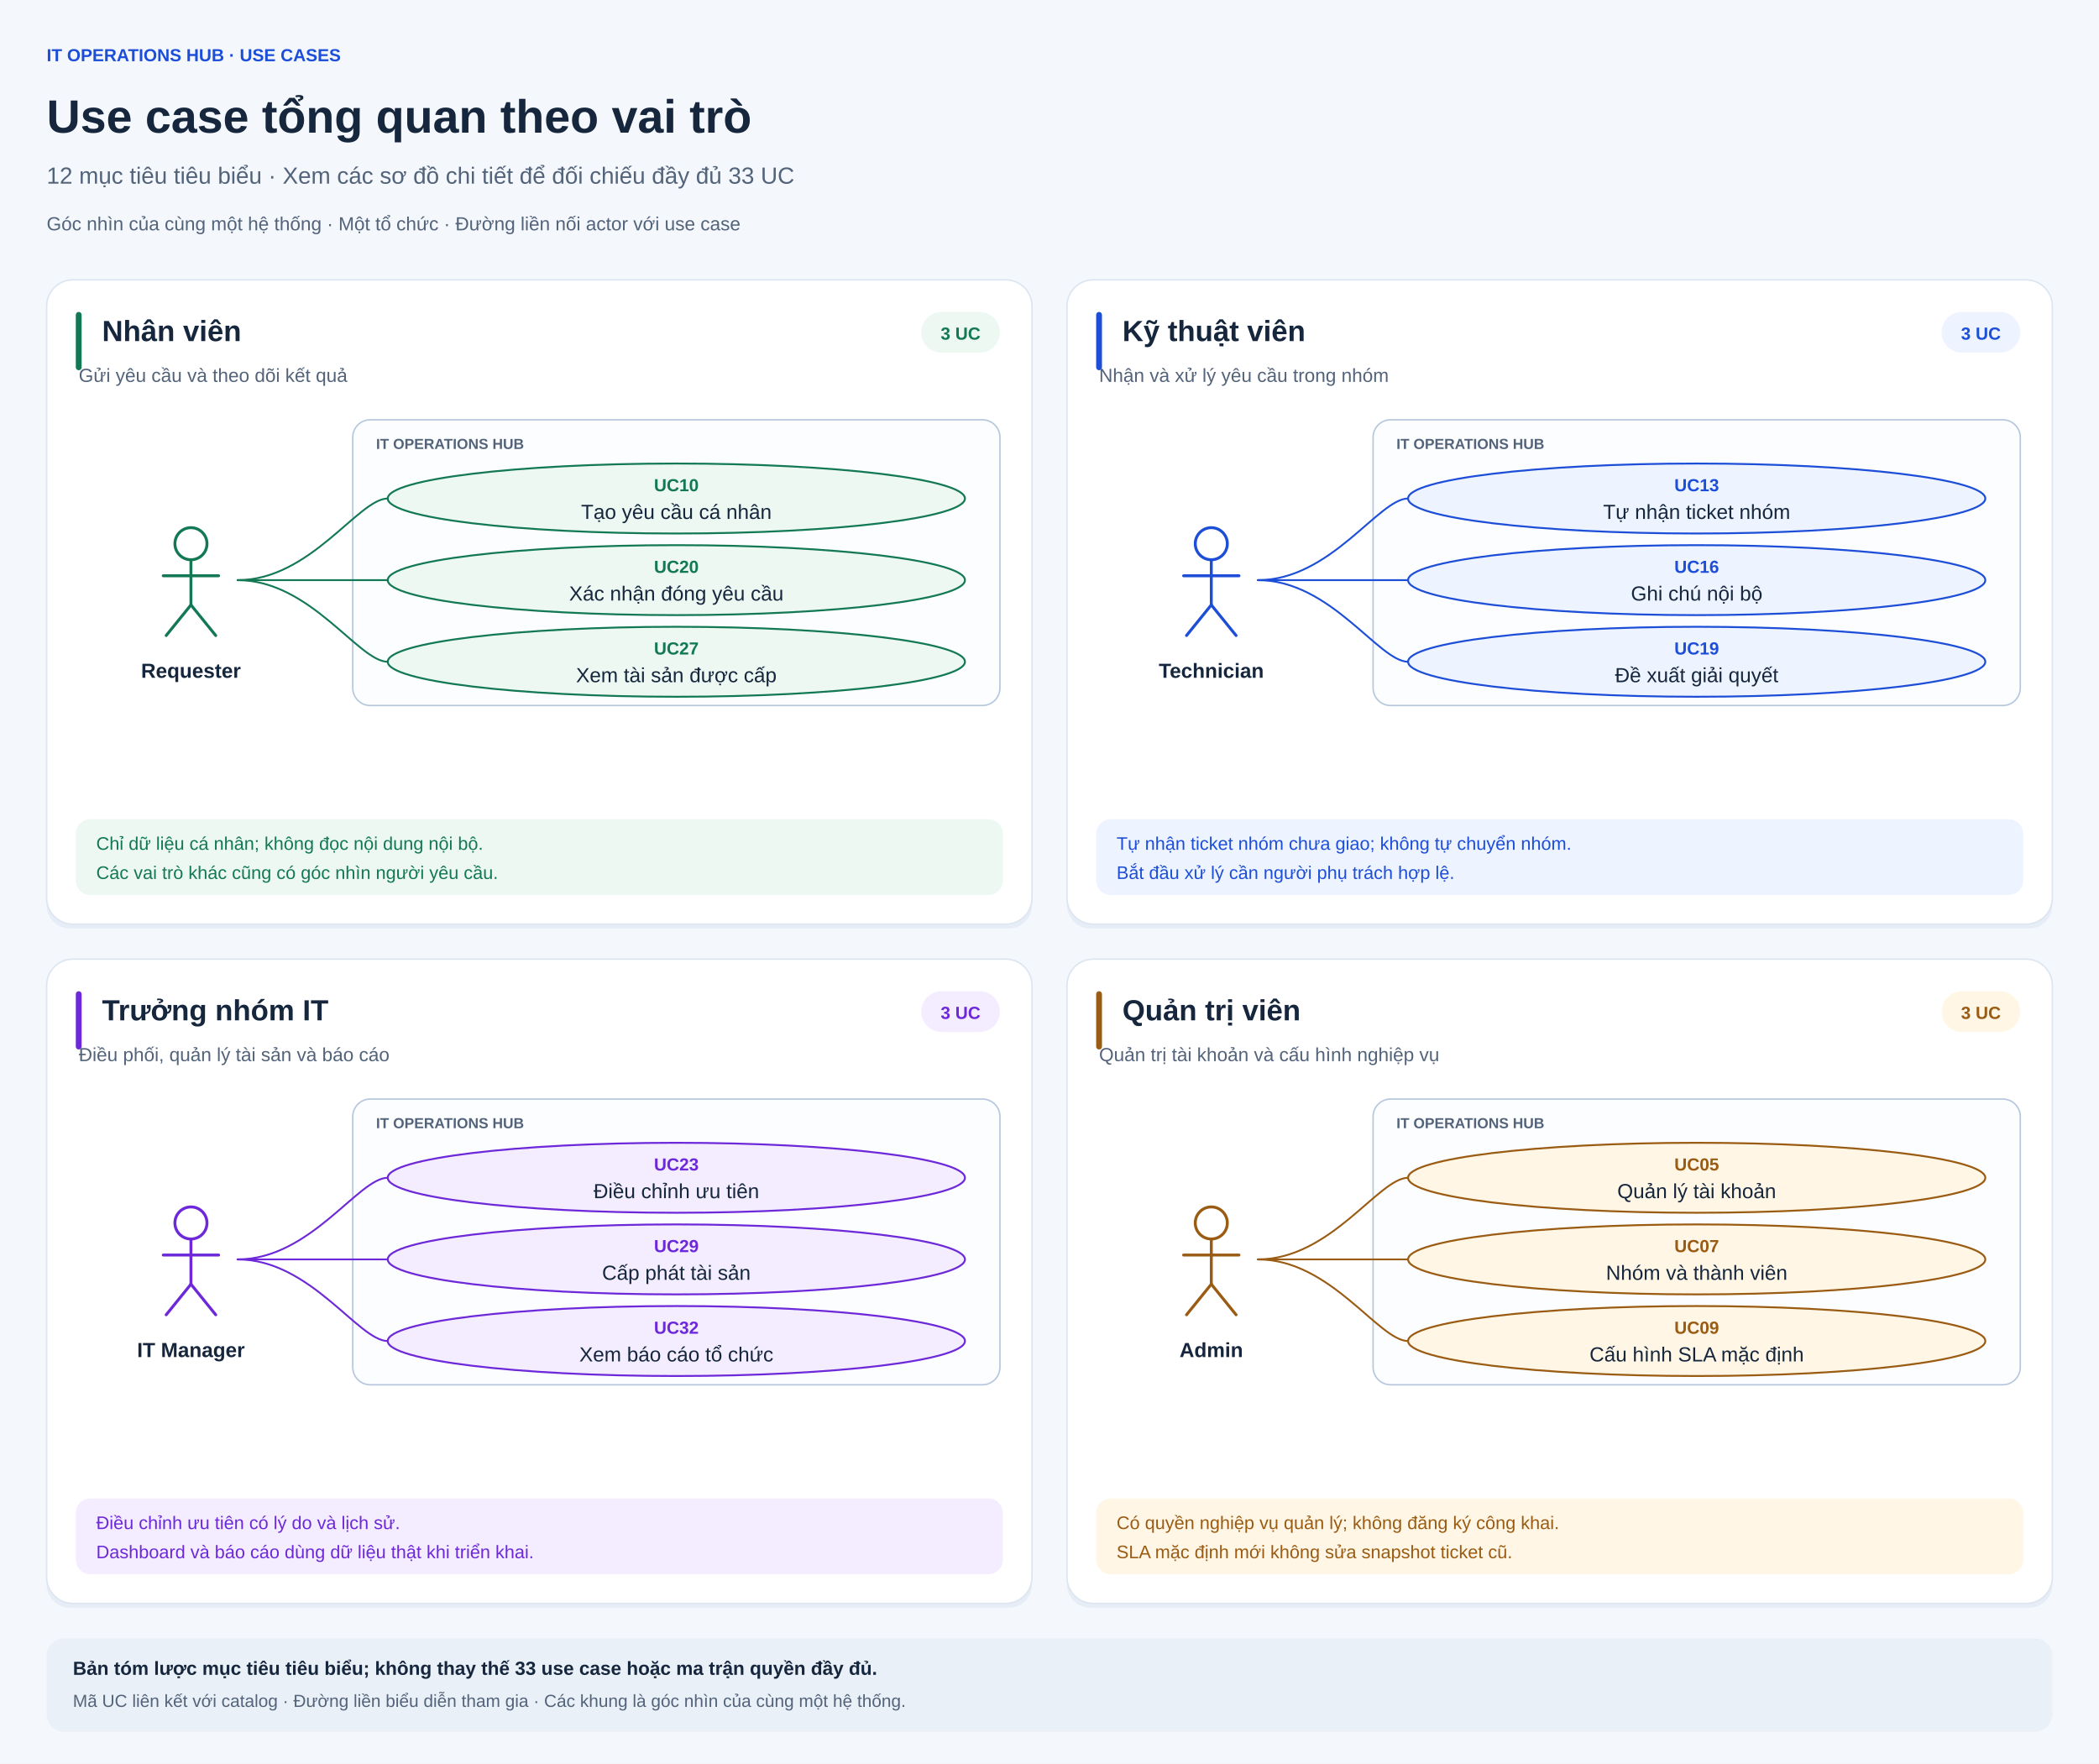
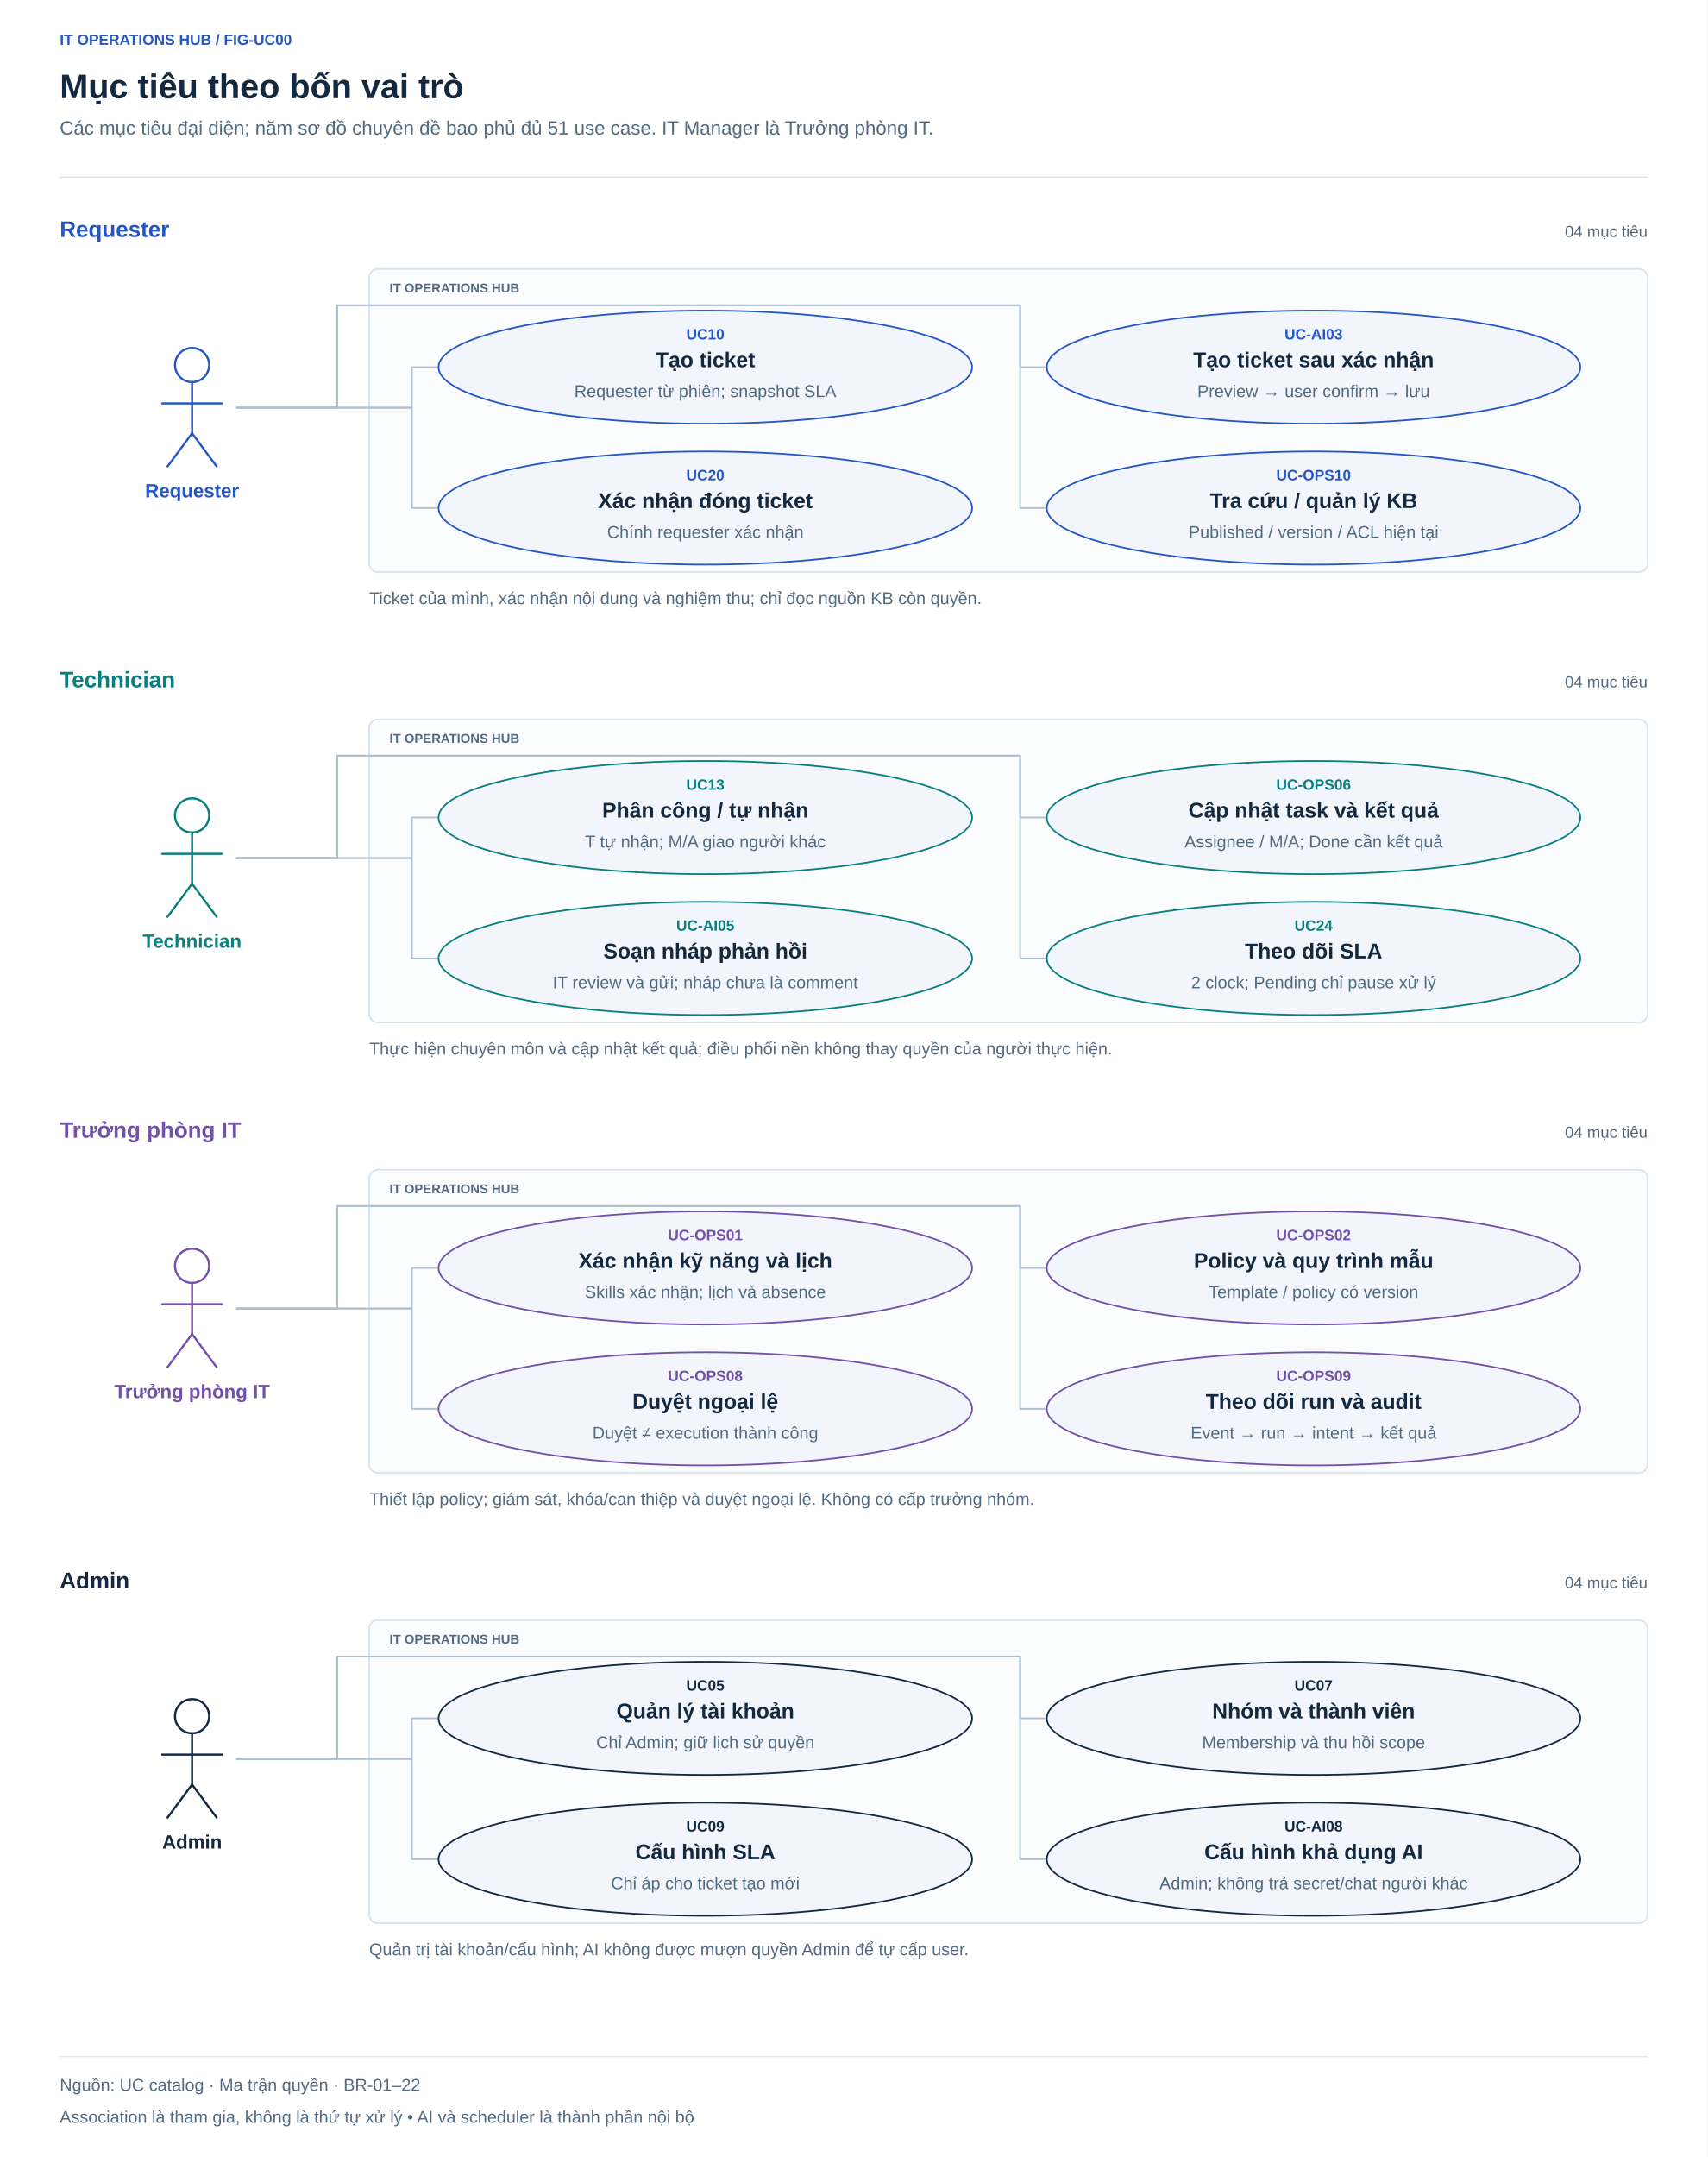
- <svg xmlns="http://www.w3.org/2000/svg" width="1440" height="1210" viewBox="0 0 1440 1210" role="img" aria-labelledby="title desc">
-   <style>text{font-family:Segoe UI,Arial,sans-serif}</style>
-   <rect x="0" y="0" width="1440" height="1210" rx="0" fill="#F4F7FC" />
-   <text x="32" y="42" font-size="12" fill="#1D4ED8" font-weight="700" text-anchor="start">IT OPERATIONS HUB · USE CASES</text>
-   <text x="32" y="91" font-size="32" fill="#15263D" font-weight="700" text-anchor="start">Use case tổng quan theo vai trò</text>
-   <text x="32" y="126" font-size="16" fill="#52637A" font-weight="400" text-anchor="start">12 mục tiêu tiêu biểu · Xem các sơ đồ chi tiết để đối chiếu đầy đủ 33 UC</text>
-   <text x="32" y="158" font-size="13" fill="#52637A" font-weight="400" text-anchor="start">Góc nhìn của cùng một hệ thống · Một tổ chức · Đường liền nối actor với use case</text>
-   <rect x="32" y="195" width="676" height="442" rx="16" fill="#E7EDF6" />
-   <rect x="32" y="192" width="676" height="442" rx="18" fill="white" stroke="#DCE5F0" stroke-width="1" />
-   <rect x="52" y="214" width="4" height="40" rx="2" fill="#137854" />
-   <text x="70" y="234" font-size="20" fill="#15263D" font-weight="700" text-anchor="start">Nhân viên</text>
-   <text x="54" y="262" font-size="13" fill="#52637A" font-weight="400" text-anchor="start">Gửi yêu cầu và theo dõi kết quả</text>
-   <rect x="632" y="214" width="54" height="28" rx="14" fill="#ECF8F1" />
-   <text x="659" y="233" font-size="12" fill="#137854" font-weight="600" text-anchor="middle">3 UC</text>
-   <rect x="242" y="288" width="444" height="196" rx="12" fill="#FCFDFF" stroke="#B6C7DD" stroke-width="1" />
-   <text x="258" y="308" font-size="10" fill="#52637A" font-weight="600" text-anchor="start">IT OPERATIONS HUB</text>
-   <path d="M 163 398.0 C 213 398.0 246 342 266 342" fill="none" stroke="#137854" stroke-width="1.25" stroke-linecap="round" stroke-linejoin="round" />
-   <path d="M 163 398.0 C 213 398.0 246 398 266 398" fill="none" stroke="#137854" stroke-width="1.25" stroke-linecap="round" stroke-linejoin="round" />
-   <path d="M 163 398.0 C 213 398.0 246 454 266 454" fill="none" stroke="#137854" stroke-width="1.25" stroke-linecap="round" stroke-linejoin="round" />
-   <circle cx="131" cy="373.0" r="11" fill="white" stroke="#137854" stroke-width="2" />
-   <line x1="131" y1="384.0" x2="131" y2="415.0" stroke="#137854" stroke-width="2" stroke-linecap="round" />
-   <line x1="112" y1="395.0" x2="150" y2="395.0" stroke="#137854" stroke-width="2" stroke-linecap="round" />
-   <line x1="131" y1="415.0" x2="114" y2="436.0" stroke="#137854" stroke-width="2" stroke-linecap="round" />
-   <line x1="131" y1="415.0" x2="148" y2="436.0" stroke="#137854" stroke-width="2" stroke-linecap="round" />
-   <text x="131" y="465.0" font-size="14" fill="#15263D" font-weight="600" text-anchor="middle">Requester</text>
-   <ellipse cx="464.0" cy="342" rx="198.0" ry="24" fill="#ECF8F1" stroke="#137854" stroke-width="1.3" />
-   <text x="464.0" y="337" font-size="12" fill="#137854" font-weight="700" text-anchor="middle">UC10</text>
-   <text x="464.0" y="356" font-size="14" fill="#15263D" font-weight="500" text-anchor="middle">Tạo yêu cầu cá nhân</text>
-   <ellipse cx="464.0" cy="398" rx="198.0" ry="24" fill="#ECF8F1" stroke="#137854" stroke-width="1.3" />
-   <text x="464.0" y="393" font-size="12" fill="#137854" font-weight="700" text-anchor="middle">UC20</text>
-   <text x="464.0" y="412" font-size="14" fill="#15263D" font-weight="500" text-anchor="middle">Xác nhận đóng yêu cầu</text>
-   <ellipse cx="464.0" cy="454" rx="198.0" ry="24" fill="#ECF8F1" stroke="#137854" stroke-width="1.3" />
-   <text x="464.0" y="449" font-size="12" fill="#137854" font-weight="700" text-anchor="middle">UC27</text>
-   <text x="464.0" y="468" font-size="14" fill="#15263D" font-weight="500" text-anchor="middle">Xem tài sản được cấp</text>
-   <rect x="52" y="562" width="636" height="52" rx="10" fill="#ECF8F1" />
-   <text x="66" y="583" font-size="12.5" fill="#137854" font-weight="500" text-anchor="start">Chỉ dữ liệu cá nhân; không đọc nội dung nội bộ.</text>
-   <text x="66" y="603" font-size="12.5" fill="#137854" font-weight="500" text-anchor="start">Các vai trò khác cũng có góc nhìn người yêu cầu.</text>
-   <rect x="732" y="195" width="676" height="442" rx="16" fill="#E7EDF6" />
-   <rect x="732" y="192" width="676" height="442" rx="18" fill="white" stroke="#DCE5F0" stroke-width="1" />
-   <rect x="752" y="214" width="4" height="40" rx="2" fill="#1D4ED8" />
-   <text x="770" y="234" font-size="20" fill="#15263D" font-weight="700" text-anchor="start">Kỹ thuật viên</text>
-   <text x="754" y="262" font-size="13" fill="#52637A" font-weight="400" text-anchor="start">Nhận và xử lý yêu cầu trong nhóm</text>
-   <rect x="1332" y="214" width="54" height="28" rx="14" fill="#EDF3FF" />
-   <text x="1359" y="233" font-size="12" fill="#1D4ED8" font-weight="600" text-anchor="middle">3 UC</text>
-   <rect x="942" y="288" width="444" height="196" rx="12" fill="#FCFDFF" stroke="#B6C7DD" stroke-width="1" />
-   <text x="958" y="308" font-size="10" fill="#52637A" font-weight="600" text-anchor="start">IT OPERATIONS HUB</text>
-   <path d="M 863 398.0 C 913 398.0 946 342 966 342" fill="none" stroke="#1D4ED8" stroke-width="1.25" stroke-linecap="round" stroke-linejoin="round" />
-   <path d="M 863 398.0 C 913 398.0 946 398 966 398" fill="none" stroke="#1D4ED8" stroke-width="1.25" stroke-linecap="round" stroke-linejoin="round" />
-   <path d="M 863 398.0 C 913 398.0 946 454 966 454" fill="none" stroke="#1D4ED8" stroke-width="1.25" stroke-linecap="round" stroke-linejoin="round" />
-   <circle cx="831" cy="373.0" r="11" fill="white" stroke="#1D4ED8" stroke-width="2" />
-   <line x1="831" y1="384.0" x2="831" y2="415.0" stroke="#1D4ED8" stroke-width="2" stroke-linecap="round" />
-   <line x1="812" y1="395.0" x2="850" y2="395.0" stroke="#1D4ED8" stroke-width="2" stroke-linecap="round" />
-   <line x1="831" y1="415.0" x2="814" y2="436.0" stroke="#1D4ED8" stroke-width="2" stroke-linecap="round" />
-   <line x1="831" y1="415.0" x2="848" y2="436.0" stroke="#1D4ED8" stroke-width="2" stroke-linecap="round" />
-   <text x="831" y="465.0" font-size="14" fill="#15263D" font-weight="600" text-anchor="middle">Technician</text>
-   <ellipse cx="1164.0" cy="342" rx="198.0" ry="24" fill="#EDF3FF" stroke="#1D4ED8" stroke-width="1.3" />
-   <text x="1164.0" y="337" font-size="12" fill="#1D4ED8" font-weight="700" text-anchor="middle">UC13</text>
-   <text x="1164.0" y="356" font-size="14" fill="#15263D" font-weight="500" text-anchor="middle">Tự nhận ticket nhóm</text>
-   <ellipse cx="1164.0" cy="398" rx="198.0" ry="24" fill="#EDF3FF" stroke="#1D4ED8" stroke-width="1.3" />
-   <text x="1164.0" y="393" font-size="12" fill="#1D4ED8" font-weight="700" text-anchor="middle">UC16</text>
-   <text x="1164.0" y="412" font-size="14" fill="#15263D" font-weight="500" text-anchor="middle">Ghi chú nội bộ</text>
-   <ellipse cx="1164.0" cy="454" rx="198.0" ry="24" fill="#EDF3FF" stroke="#1D4ED8" stroke-width="1.3" />
-   <text x="1164.0" y="449" font-size="12" fill="#1D4ED8" font-weight="700" text-anchor="middle">UC19</text>
-   <text x="1164.0" y="468" font-size="14" fill="#15263D" font-weight="500" text-anchor="middle">Đề xuất giải quyết</text>
-   <rect x="752" y="562" width="636" height="52" rx="10" fill="#EDF3FF" />
-   <text x="766" y="583" font-size="12.5" fill="#1D4ED8" font-weight="500" text-anchor="start">Tự nhận ticket nhóm chưa giao; không tự chuyển nhóm.</text>
-   <text x="766" y="603" font-size="12.5" fill="#1D4ED8" font-weight="500" text-anchor="start">Bắt đầu xử lý cần người phụ trách hợp lệ.</text>
-   <rect x="32" y="661" width="676" height="442" rx="16" fill="#E7EDF6" />
-   <rect x="32" y="658" width="676" height="442" rx="18" fill="white" stroke="#DCE5F0" stroke-width="1" />
-   <rect x="52" y="680" width="4" height="40" rx="2" fill="#6D28D9" />
-   <text x="70" y="700" font-size="20" fill="#15263D" font-weight="700" text-anchor="start">Trưởng nhóm IT</text>
-   <text x="54" y="728" font-size="13" fill="#52637A" font-weight="400" text-anchor="start">Điều phối, quản lý tài sản và báo cáo</text>
-   <rect x="632" y="680" width="54" height="28" rx="14" fill="#F3EDFF" />
-   <text x="659" y="699" font-size="12" fill="#6D28D9" font-weight="600" text-anchor="middle">3 UC</text>
-   <rect x="242" y="754" width="444" height="196" rx="12" fill="#FCFDFF" stroke="#B6C7DD" stroke-width="1" />
-   <text x="258" y="774" font-size="10" fill="#52637A" font-weight="600" text-anchor="start">IT OPERATIONS HUB</text>
-   <path d="M 163 864.0 C 213 864.0 246 808 266 808" fill="none" stroke="#6D28D9" stroke-width="1.25" stroke-linecap="round" stroke-linejoin="round" />
-   <path d="M 163 864.0 C 213 864.0 246 864 266 864" fill="none" stroke="#6D28D9" stroke-width="1.25" stroke-linecap="round" stroke-linejoin="round" />
-   <path d="M 163 864.0 C 213 864.0 246 920 266 920" fill="none" stroke="#6D28D9" stroke-width="1.25" stroke-linecap="round" stroke-linejoin="round" />
-   <circle cx="131" cy="839.0" r="11" fill="white" stroke="#6D28D9" stroke-width="2" />
-   <line x1="131" y1="850.0" x2="131" y2="881.0" stroke="#6D28D9" stroke-width="2" stroke-linecap="round" />
-   <line x1="112" y1="861.0" x2="150" y2="861.0" stroke="#6D28D9" stroke-width="2" stroke-linecap="round" />
-   <line x1="131" y1="881.0" x2="114" y2="902.0" stroke="#6D28D9" stroke-width="2" stroke-linecap="round" />
-   <line x1="131" y1="881.0" x2="148" y2="902.0" stroke="#6D28D9" stroke-width="2" stroke-linecap="round" />
-   <text x="131" y="931.0" font-size="14" fill="#15263D" font-weight="600" text-anchor="middle">IT Manager</text>
-   <ellipse cx="464.0" cy="808" rx="198.0" ry="24" fill="#F3EDFF" stroke="#6D28D9" stroke-width="1.3" />
-   <text x="464.0" y="803" font-size="12" fill="#6D28D9" font-weight="700" text-anchor="middle">UC23</text>
-   <text x="464.0" y="822" font-size="14" fill="#15263D" font-weight="500" text-anchor="middle">Điều chỉnh ưu tiên</text>
-   <ellipse cx="464.0" cy="864" rx="198.0" ry="24" fill="#F3EDFF" stroke="#6D28D9" stroke-width="1.3" />
-   <text x="464.0" y="859" font-size="12" fill="#6D28D9" font-weight="700" text-anchor="middle">UC29</text>
-   <text x="464.0" y="878" font-size="14" fill="#15263D" font-weight="500" text-anchor="middle">Cấp phát tài sản</text>
-   <ellipse cx="464.0" cy="920" rx="198.0" ry="24" fill="#F3EDFF" stroke="#6D28D9" stroke-width="1.3" />
-   <text x="464.0" y="915" font-size="12" fill="#6D28D9" font-weight="700" text-anchor="middle">UC32</text>
-   <text x="464.0" y="934" font-size="14" fill="#15263D" font-weight="500" text-anchor="middle">Xem báo cáo tổ chức</text>
-   <rect x="52" y="1028" width="636" height="52" rx="10" fill="#F3EDFF" />
-   <text x="66" y="1049" font-size="12.5" fill="#6D28D9" font-weight="500" text-anchor="start">Điều chỉnh ưu tiên có lý do và lịch sử.</text>
-   <text x="66" y="1069" font-size="12.5" fill="#6D28D9" font-weight="500" text-anchor="start">Dashboard và báo cáo dùng dữ liệu thật khi triển khai.</text>
-   <rect x="732" y="661" width="676" height="442" rx="16" fill="#E7EDF6" />
-   <rect x="732" y="658" width="676" height="442" rx="18" fill="white" stroke="#DCE5F0" stroke-width="1" />
-   <rect x="752" y="680" width="4" height="40" rx="2" fill="#9A5B13" />
-   <text x="770" y="700" font-size="20" fill="#15263D" font-weight="700" text-anchor="start">Quản trị viên</text>
-   <text x="754" y="728" font-size="13" fill="#52637A" font-weight="400" text-anchor="start">Quản trị tài khoản và cấu hình nghiệp vụ</text>
-   <rect x="1332" y="680" width="54" height="28" rx="14" fill="#FFF6E5" />
-   <text x="1359" y="699" font-size="12" fill="#9A5B13" font-weight="600" text-anchor="middle">3 UC</text>
-   <rect x="942" y="754" width="444" height="196" rx="12" fill="#FCFDFF" stroke="#B6C7DD" stroke-width="1" />
-   <text x="958" y="774" font-size="10" fill="#52637A" font-weight="600" text-anchor="start">IT OPERATIONS HUB</text>
-   <path d="M 863 864.0 C 913 864.0 946 808 966 808" fill="none" stroke="#9A5B13" stroke-width="1.25" stroke-linecap="round" stroke-linejoin="round" />
-   <path d="M 863 864.0 C 913 864.0 946 864 966 864" fill="none" stroke="#9A5B13" stroke-width="1.25" stroke-linecap="round" stroke-linejoin="round" />
-   <path d="M 863 864.0 C 913 864.0 946 920 966 920" fill="none" stroke="#9A5B13" stroke-width="1.25" stroke-linecap="round" stroke-linejoin="round" />
-   <circle cx="831" cy="839.0" r="11" fill="white" stroke="#9A5B13" stroke-width="2" />
-   <line x1="831" y1="850.0" x2="831" y2="881.0" stroke="#9A5B13" stroke-width="2" stroke-linecap="round" />
-   <line x1="812" y1="861.0" x2="850" y2="861.0" stroke="#9A5B13" stroke-width="2" stroke-linecap="round" />
-   <line x1="831" y1="881.0" x2="814" y2="902.0" stroke="#9A5B13" stroke-width="2" stroke-linecap="round" />
-   <line x1="831" y1="881.0" x2="848" y2="902.0" stroke="#9A5B13" stroke-width="2" stroke-linecap="round" />
-   <text x="831" y="931.0" font-size="14" fill="#15263D" font-weight="600" text-anchor="middle">Admin</text>
-   <ellipse cx="1164.0" cy="808" rx="198.0" ry="24" fill="#FFF6E5" stroke="#9A5B13" stroke-width="1.3" />
-   <text x="1164.0" y="803" font-size="12" fill="#9A5B13" font-weight="700" text-anchor="middle">UC05</text>
-   <text x="1164.0" y="822" font-size="14" fill="#15263D" font-weight="500" text-anchor="middle">Quản lý tài khoản</text>
-   <ellipse cx="1164.0" cy="864" rx="198.0" ry="24" fill="#FFF6E5" stroke="#9A5B13" stroke-width="1.3" />
-   <text x="1164.0" y="859" font-size="12" fill="#9A5B13" font-weight="700" text-anchor="middle">UC07</text>
-   <text x="1164.0" y="878" font-size="14" fill="#15263D" font-weight="500" text-anchor="middle">Nhóm và thành viên</text>
-   <ellipse cx="1164.0" cy="920" rx="198.0" ry="24" fill="#FFF6E5" stroke="#9A5B13" stroke-width="1.3" />
-   <text x="1164.0" y="915" font-size="12" fill="#9A5B13" font-weight="700" text-anchor="middle">UC09</text>
-   <text x="1164.0" y="934" font-size="14" fill="#15263D" font-weight="500" text-anchor="middle">Cấu hình SLA mặc định</text>
-   <rect x="752" y="1028" width="636" height="52" rx="10" fill="#FFF6E5" />
-   <text x="766" y="1049" font-size="12.5" fill="#9A5B13" font-weight="500" text-anchor="start">Có quyền nghiệp vụ quản lý; không đăng ký công khai.</text>
-   <text x="766" y="1069" font-size="12.5" fill="#9A5B13" font-weight="500" text-anchor="start">SLA mặc định mới không sửa snapshot ticket cũ.</text>
-   <rect x="32" y="1124" width="1376" height="64" rx="12" fill="#EAF0F8" />
-   <text x="50" y="1149" font-size="13" fill="#15263D" font-weight="600" text-anchor="start">Bản tóm lược mục tiêu tiêu biểu; không thay thế 33 use case hoặc ma trận quyền đầy đủ.</text>
-   <text x="50" y="1171" font-size="12" fill="#52637A" font-weight="400" text-anchor="start">Mã UC liên kết với catalog · Đường liền biểu diễn tham gia · Các khung là góc nhìn của cùng một hệ thống.</text>
+ <svg xmlns="http://www.w3.org/2000/svg" width="1600" height="2021" viewBox="0 0 1600 2021" role="img" aria-labelledby="title desc" data-figure-id="FIG-UC00">
+   <g font-family="Segoe UI,Arial,sans-serif">
+     <defs>
+       <marker id="arr" markerWidth="9" markerHeight="9" refX="8" refY="4.5" orient="auto-start-reverse" markerUnits="userSpaceOnUse">
+         <path d="M 0 0 L 9 4.5 L 0 9 Z" fill="#637D98" />
+       </marker>
+     </defs>
+     <rect x="0" y="0" width="1600" height="2021" rx="0" fill="#FFFFFF" stroke="none" stroke-width="1.5" />
+     <text x="56" y="42" fill="#2457C5" font-size="14" font-weight="700" text-anchor="start" data-max-width="1488">IT OPERATIONS HUB  /  FIG-UC00</text>
+     <text x="56" y="92" fill="#14283F" font-size="32" font-weight="700" text-anchor="start" data-max-width="1488">Mục tiêu theo bốn vai trò</text>
+     <text x="56" y="126" fill="#536B82" font-size="18" font-weight="400" text-anchor="start" data-max-width="1488">Các mục tiêu đại diện; năm sơ đồ chuyên đề bao phủ đủ 51 use case. IT Manager là Trưởng phòng IT.</text>
+     <path d="M 56 166 L 1544 166" fill="none" stroke="#D9E3ED" stroke-width="1" stroke-linecap="round" stroke-linejoin="round" />
+     <text x="56" y="222" fill="#2457C5" font-size="21" font-weight="700" text-anchor="start" data-max-width="1300">Requester</text>
+     <text x="1544" y="222" fill="#536B82" font-size="15" font-weight="400" text-anchor="end" data-max-width="200">04 mục tiêu</text>
+     <rect x="346" y="252" width="1198" height="284" rx="8" fill="#FAFCFE" stroke="#D9E3ED" stroke-width="1.5" />
+     <text x="365" y="274" fill="#536B82" font-size="12" font-weight="600" text-anchor="start" data-max-width="600">IT OPERATIONS HUB</text>
+     <circle cx="180" cy="342.0" r="16" fill="white" stroke="#2457C5" stroke-width="2" />
+     <path d="M 180 358.0 L 180 406.0" fill="none" stroke="#2457C5" stroke-width="2" stroke-linecap="round" stroke-linejoin="round" />
+     <path d="M 152 378.0 L 208 378.0" fill="none" stroke="#2457C5" stroke-width="2" stroke-linecap="round" stroke-linejoin="round" />
+     <path d="M 180 406.0 L 157 437.0" fill="none" stroke="#2457C5" stroke-width="2" stroke-linecap="round" stroke-linejoin="round" />
+     <path d="M 180 406.0 L 203 437.0" fill="none" stroke="#2457C5" stroke-width="2" stroke-linecap="round" stroke-linejoin="round" />
+     <text x="180" y="466.0" fill="#2457C5" font-size="18" font-weight="600" text-anchor="middle" data-max-width="250">Requester</text>
+     <path d="M 222 382.0 L 386 382.0 L 386 344 L 411 344" fill="none" stroke="#AFBED0" stroke-width="1.5" stroke-linecap="round" stroke-linejoin="round" data-association="Requester:UC10" />
+     <g data-uc="UC10" class="use-case">
+       <ellipse cx="661" cy="344" rx="250" ry="53" fill="#F2F6FC" stroke="#2457C5" stroke-width="1.5" />
+       <text x="661" y="318" fill="#2457C5" font-size="14" font-weight="700" text-anchor="middle" data-max-width="450">UC10</text>
+       <text x="661" y="344" fill="#14283F" font-size="20" font-weight="600" text-anchor="middle" data-max-width="460">Tạo ticket</text>
+       <text x="661" y="372" fill="#536B82" font-size="16" font-weight="400" text-anchor="middle" data-max-width="460">Requester từ phiên; snapshot SLA</text>
+     </g>
+     <path d="M 222 382.0 L 316 382.0 L 316 286 L 956 286 L 956 344 L 981 344" fill="none" stroke="#AFBED0" stroke-width="1.5" stroke-linecap="round" stroke-linejoin="round" data-association="Requester:UC-AI03" />
+     <g data-uc="UC-AI03" class="use-case">
+       <ellipse cx="1231" cy="344" rx="250" ry="53" fill="#F2F6FC" stroke="#2457C5" stroke-width="1.5" />
+       <text x="1231" y="318" fill="#2457C5" font-size="14" font-weight="700" text-anchor="middle" data-max-width="450">UC-AI03</text>
+       <text x="1231" y="344" fill="#14283F" font-size="20" font-weight="600" text-anchor="middle" data-max-width="460">Tạo ticket sau xác nhận</text>
+       <text x="1231" y="372" fill="#536B82" font-size="16" font-weight="400" text-anchor="middle" data-max-width="460">Preview → user confirm → lưu</text>
+     </g>
+     <path d="M 222 382.0 L 386 382.0 L 386 476 L 411 476" fill="none" stroke="#AFBED0" stroke-width="1.5" stroke-linecap="round" stroke-linejoin="round" data-association="Requester:UC20" />
+     <g data-uc="UC20" class="use-case">
+       <ellipse cx="661" cy="476" rx="250" ry="53" fill="#F2F6FC" stroke="#2457C5" stroke-width="1.5" />
+       <text x="661" y="450" fill="#2457C5" font-size="14" font-weight="700" text-anchor="middle" data-max-width="450">UC20</text>
+       <text x="661" y="476" fill="#14283F" font-size="20" font-weight="600" text-anchor="middle" data-max-width="460">Xác nhận đóng ticket</text>
+       <text x="661" y="504" fill="#536B82" font-size="16" font-weight="400" text-anchor="middle" data-max-width="460">Chính requester xác nhận</text>
+     </g>
+     <path d="M 222 382.0 L 316 382.0 L 316 286 L 956 286 L 956 476 L 981 476" fill="none" stroke="#AFBED0" stroke-width="1.5" stroke-linecap="round" stroke-linejoin="round" data-association="Requester:UC-OPS10" />
+     <g data-uc="UC-OPS10" class="use-case">
+       <ellipse cx="1231" cy="476" rx="250" ry="53" fill="#F2F6FC" stroke="#2457C5" stroke-width="1.5" />
+       <text x="1231" y="450" fill="#2457C5" font-size="14" font-weight="700" text-anchor="middle" data-max-width="450">UC-OPS10</text>
+       <text x="1231" y="476" fill="#14283F" font-size="20" font-weight="600" text-anchor="middle" data-max-width="460">Tra cứu / quản lý KB</text>
+       <text x="1231" y="504" fill="#536B82" font-size="16" font-weight="400" text-anchor="middle" data-max-width="460">Published / version / ACL hiện tại</text>
+     </g>
+     <text x="346" y="566" fill="#536B82" font-size="16" font-weight="400" text-anchor="start" data-max-width="1198">Ticket của mình, xác nhận nội dung và nghiệm thu; chỉ đọc nguồn KB còn quyền.</text>
+     <text x="56" y="644" fill="#087F80" font-size="21" font-weight="700" text-anchor="start" data-max-width="1300">Technician</text>
+     <text x="1544" y="644" fill="#536B82" font-size="15" font-weight="400" text-anchor="end" data-max-width="200">04 mục tiêu</text>
+     <rect x="346" y="674" width="1198" height="284" rx="8" fill="#FAFCFE" stroke="#D9E3ED" stroke-width="1.5" />
+     <text x="365" y="696" fill="#536B82" font-size="12" font-weight="600" text-anchor="start" data-max-width="600">IT OPERATIONS HUB</text>
+     <circle cx="180" cy="764.0" r="16" fill="white" stroke="#087F80" stroke-width="2" />
+     <path d="M 180 780.0 L 180 828.0" fill="none" stroke="#087F80" stroke-width="2" stroke-linecap="round" stroke-linejoin="round" />
+     <path d="M 152 800.0 L 208 800.0" fill="none" stroke="#087F80" stroke-width="2" stroke-linecap="round" stroke-linejoin="round" />
+     <path d="M 180 828.0 L 157 859.0" fill="none" stroke="#087F80" stroke-width="2" stroke-linecap="round" stroke-linejoin="round" />
+     <path d="M 180 828.0 L 203 859.0" fill="none" stroke="#087F80" stroke-width="2" stroke-linecap="round" stroke-linejoin="round" />
+     <text x="180" y="888.0" fill="#087F80" font-size="18" font-weight="600" text-anchor="middle" data-max-width="250">Technician</text>
+     <path d="M 222 804.0 L 386 804.0 L 386 766 L 411 766" fill="none" stroke="#AFBED0" stroke-width="1.5" stroke-linecap="round" stroke-linejoin="round" data-association="Technician:UC13" />
+     <g data-uc="UC13" class="use-case">
+       <ellipse cx="661" cy="766" rx="250" ry="53" fill="#F2F6FC" stroke="#087F80" stroke-width="1.5" />
+       <text x="661" y="740" fill="#087F80" font-size="14" font-weight="700" text-anchor="middle" data-max-width="450">UC13</text>
+       <text x="661" y="766" fill="#14283F" font-size="20" font-weight="600" text-anchor="middle" data-max-width="460">Phân công / tự nhận</text>
+       <text x="661" y="794" fill="#536B82" font-size="16" font-weight="400" text-anchor="middle" data-max-width="460">T tự nhận; M/A giao người khác</text>
+     </g>
+     <path d="M 222 804.0 L 316 804.0 L 316 708 L 956 708 L 956 766 L 981 766" fill="none" stroke="#AFBED0" stroke-width="1.5" stroke-linecap="round" stroke-linejoin="round" data-association="Technician:UC-OPS06" />
+     <g data-uc="UC-OPS06" class="use-case">
+       <ellipse cx="1231" cy="766" rx="250" ry="53" fill="#F2F6FC" stroke="#087F80" stroke-width="1.5" />
+       <text x="1231" y="740" fill="#087F80" font-size="14" font-weight="700" text-anchor="middle" data-max-width="450">UC-OPS06</text>
+       <text x="1231" y="766" fill="#14283F" font-size="20" font-weight="600" text-anchor="middle" data-max-width="460">Cập nhật task và kết quả</text>
+       <text x="1231" y="794" fill="#536B82" font-size="16" font-weight="400" text-anchor="middle" data-max-width="460">Assignee / M/A; Done cần kết quả</text>
+     </g>
+     <path d="M 222 804.0 L 386 804.0 L 386 898 L 411 898" fill="none" stroke="#AFBED0" stroke-width="1.5" stroke-linecap="round" stroke-linejoin="round" data-association="Technician:UC-AI05" />
+     <g data-uc="UC-AI05" class="use-case">
+       <ellipse cx="661" cy="898" rx="250" ry="53" fill="#F2F6FC" stroke="#087F80" stroke-width="1.5" />
+       <text x="661" y="872" fill="#087F80" font-size="14" font-weight="700" text-anchor="middle" data-max-width="450">UC-AI05</text>
+       <text x="661" y="898" fill="#14283F" font-size="20" font-weight="600" text-anchor="middle" data-max-width="460">Soạn nháp phản hồi</text>
+       <text x="661" y="926" fill="#536B82" font-size="16" font-weight="400" text-anchor="middle" data-max-width="460">IT review và gửi; nháp chưa là comment</text>
+     </g>
+     <path d="M 222 804.0 L 316 804.0 L 316 708 L 956 708 L 956 898 L 981 898" fill="none" stroke="#AFBED0" stroke-width="1.5" stroke-linecap="round" stroke-linejoin="round" data-association="Technician:UC24" />
+     <g data-uc="UC24" class="use-case">
+       <ellipse cx="1231" cy="898" rx="250" ry="53" fill="#F2F6FC" stroke="#087F80" stroke-width="1.5" />
+       <text x="1231" y="872" fill="#087F80" font-size="14" font-weight="700" text-anchor="middle" data-max-width="450">UC24</text>
+       <text x="1231" y="898" fill="#14283F" font-size="20" font-weight="600" text-anchor="middle" data-max-width="460">Theo dõi SLA</text>
+       <text x="1231" y="926" fill="#536B82" font-size="16" font-weight="400" text-anchor="middle" data-max-width="460">2 clock; Pending chỉ pause xử lý</text>
+     </g>
+     <text x="346" y="988" fill="#536B82" font-size="16" font-weight="400" text-anchor="start" data-max-width="1198">Thực hiện chuyên môn và cập nhật kết quả; điều phối nền không thay quyền của người thực hiện.</text>
+     <text x="56" y="1066" fill="#7250AB" font-size="21" font-weight="700" text-anchor="start" data-max-width="1300">Trưởng phòng IT</text>
+     <text x="1544" y="1066" fill="#536B82" font-size="15" font-weight="400" text-anchor="end" data-max-width="200">04 mục tiêu</text>
+     <rect x="346" y="1096" width="1198" height="284" rx="8" fill="#FAFCFE" stroke="#D9E3ED" stroke-width="1.5" />
+     <text x="365" y="1118" fill="#536B82" font-size="12" font-weight="600" text-anchor="start" data-max-width="600">IT OPERATIONS HUB</text>
+     <circle cx="180" cy="1186.0" r="16" fill="white" stroke="#7250AB" stroke-width="2" />
+     <path d="M 180 1202.0 L 180 1250.0" fill="none" stroke="#7250AB" stroke-width="2" stroke-linecap="round" stroke-linejoin="round" />
+     <path d="M 152 1222.0 L 208 1222.0" fill="none" stroke="#7250AB" stroke-width="2" stroke-linecap="round" stroke-linejoin="round" />
+     <path d="M 180 1250.0 L 157 1281.0" fill="none" stroke="#7250AB" stroke-width="2" stroke-linecap="round" stroke-linejoin="round" />
+     <path d="M 180 1250.0 L 203 1281.0" fill="none" stroke="#7250AB" stroke-width="2" stroke-linecap="round" stroke-linejoin="round" />
+     <text x="180" y="1310.0" fill="#7250AB" font-size="18" font-weight="600" text-anchor="middle" data-max-width="250">Trưởng phòng IT</text>
+     <path d="M 222 1226.0 L 386 1226.0 L 386 1188 L 411 1188" fill="none" stroke="#AFBED0" stroke-width="1.5" stroke-linecap="round" stroke-linejoin="round" data-association="Trưởng phòng IT:UC-OPS01" />
+     <g data-uc="UC-OPS01" class="use-case">
+       <ellipse cx="661" cy="1188" rx="250" ry="53" fill="#F2F6FC" stroke="#7250AB" stroke-width="1.5" />
+       <text x="661" y="1162" fill="#7250AB" font-size="14" font-weight="700" text-anchor="middle" data-max-width="450">UC-OPS01</text>
+       <text x="661" y="1188" fill="#14283F" font-size="20" font-weight="600" text-anchor="middle" data-max-width="460">Xác nhận kỹ năng và lịch</text>
+       <text x="661" y="1216" fill="#536B82" font-size="16" font-weight="400" text-anchor="middle" data-max-width="460">Skills xác nhận; lịch và absence</text>
+     </g>
+     <path d="M 222 1226.0 L 316 1226.0 L 316 1130 L 956 1130 L 956 1188 L 981 1188" fill="none" stroke="#AFBED0" stroke-width="1.5" stroke-linecap="round" stroke-linejoin="round" data-association="Trưởng phòng IT:UC-OPS02" />
+     <g data-uc="UC-OPS02" class="use-case">
+       <ellipse cx="1231" cy="1188" rx="250" ry="53" fill="#F2F6FC" stroke="#7250AB" stroke-width="1.5" />
+       <text x="1231" y="1162" fill="#7250AB" font-size="14" font-weight="700" text-anchor="middle" data-max-width="450">UC-OPS02</text>
+       <text x="1231" y="1188" fill="#14283F" font-size="20" font-weight="600" text-anchor="middle" data-max-width="460">Policy và quy trình mẫu</text>
+       <text x="1231" y="1216" fill="#536B82" font-size="16" font-weight="400" text-anchor="middle" data-max-width="460">Template / policy có version</text>
+     </g>
+     <path d="M 222 1226.0 L 386 1226.0 L 386 1320 L 411 1320" fill="none" stroke="#AFBED0" stroke-width="1.5" stroke-linecap="round" stroke-linejoin="round" data-association="Trưởng phòng IT:UC-OPS08" />
+     <g data-uc="UC-OPS08" class="use-case">
+       <ellipse cx="661" cy="1320" rx="250" ry="53" fill="#F2F6FC" stroke="#7250AB" stroke-width="1.5" />
+       <text x="661" y="1294" fill="#7250AB" font-size="14" font-weight="700" text-anchor="middle" data-max-width="450">UC-OPS08</text>
+       <text x="661" y="1320" fill="#14283F" font-size="20" font-weight="600" text-anchor="middle" data-max-width="460">Duyệt ngoại lệ</text>
+       <text x="661" y="1348" fill="#536B82" font-size="16" font-weight="400" text-anchor="middle" data-max-width="460">Duyệt ≠ execution thành công</text>
+     </g>
+     <path d="M 222 1226.0 L 316 1226.0 L 316 1130 L 956 1130 L 956 1320 L 981 1320" fill="none" stroke="#AFBED0" stroke-width="1.5" stroke-linecap="round" stroke-linejoin="round" data-association="Trưởng phòng IT:UC-OPS09" />
+     <g data-uc="UC-OPS09" class="use-case">
+       <ellipse cx="1231" cy="1320" rx="250" ry="53" fill="#F2F6FC" stroke="#7250AB" stroke-width="1.5" />
+       <text x="1231" y="1294" fill="#7250AB" font-size="14" font-weight="700" text-anchor="middle" data-max-width="450">UC-OPS09</text>
+       <text x="1231" y="1320" fill="#14283F" font-size="20" font-weight="600" text-anchor="middle" data-max-width="460">Theo dõi run và audit</text>
+       <text x="1231" y="1348" fill="#536B82" font-size="16" font-weight="400" text-anchor="middle" data-max-width="460">Event → run → intent → kết quả</text>
+     </g>
+     <text x="346" y="1410" fill="#536B82" font-size="16" font-weight="400" text-anchor="start" data-max-width="1198">Thiết lập policy; giám sát, khóa/can thiệp và duyệt ngoại lệ. Không có cấp trưởng nhóm.</text>
+     <text x="56" y="1488" fill="#14283F" font-size="21" font-weight="700" text-anchor="start" data-max-width="1300">Admin</text>
+     <text x="1544" y="1488" fill="#536B82" font-size="15" font-weight="400" text-anchor="end" data-max-width="200">04 mục tiêu</text>
+     <rect x="346" y="1518" width="1198" height="284" rx="8" fill="#FAFCFE" stroke="#D9E3ED" stroke-width="1.5" />
+     <text x="365" y="1540" fill="#536B82" font-size="12" font-weight="600" text-anchor="start" data-max-width="600">IT OPERATIONS HUB</text>
+     <circle cx="180" cy="1608.0" r="16" fill="white" stroke="#14283F" stroke-width="2" />
+     <path d="M 180 1624.0 L 180 1672.0" fill="none" stroke="#14283F" stroke-width="2" stroke-linecap="round" stroke-linejoin="round" />
+     <path d="M 152 1644.0 L 208 1644.0" fill="none" stroke="#14283F" stroke-width="2" stroke-linecap="round" stroke-linejoin="round" />
+     <path d="M 180 1672.0 L 157 1703.0" fill="none" stroke="#14283F" stroke-width="2" stroke-linecap="round" stroke-linejoin="round" />
+     <path d="M 180 1672.0 L 203 1703.0" fill="none" stroke="#14283F" stroke-width="2" stroke-linecap="round" stroke-linejoin="round" />
+     <text x="180" y="1732.0" fill="#14283F" font-size="18" font-weight="600" text-anchor="middle" data-max-width="250">Admin</text>
+     <path d="M 222 1648.0 L 386 1648.0 L 386 1610 L 411 1610" fill="none" stroke="#AFBED0" stroke-width="1.5" stroke-linecap="round" stroke-linejoin="round" data-association="Admin:UC05" />
+     <g data-uc="UC05" class="use-case">
+       <ellipse cx="661" cy="1610" rx="250" ry="53" fill="#F2F6FC" stroke="#14283F" stroke-width="1.5" />
+       <text x="661" y="1584" fill="#14283F" font-size="14" font-weight="700" text-anchor="middle" data-max-width="450">UC05</text>
+       <text x="661" y="1610" fill="#14283F" font-size="20" font-weight="600" text-anchor="middle" data-max-width="460">Quản lý tài khoản</text>
+       <text x="661" y="1638" fill="#536B82" font-size="16" font-weight="400" text-anchor="middle" data-max-width="460">Chỉ Admin; giữ lịch sử quyền</text>
+     </g>
+     <path d="M 222 1648.0 L 316 1648.0 L 316 1552 L 956 1552 L 956 1610 L 981 1610" fill="none" stroke="#AFBED0" stroke-width="1.5" stroke-linecap="round" stroke-linejoin="round" data-association="Admin:UC07" />
+     <g data-uc="UC07" class="use-case">
+       <ellipse cx="1231" cy="1610" rx="250" ry="53" fill="#F2F6FC" stroke="#14283F" stroke-width="1.5" />
+       <text x="1231" y="1584" fill="#14283F" font-size="14" font-weight="700" text-anchor="middle" data-max-width="450">UC07</text>
+       <text x="1231" y="1610" fill="#14283F" font-size="20" font-weight="600" text-anchor="middle" data-max-width="460">Nhóm và thành viên</text>
+       <text x="1231" y="1638" fill="#536B82" font-size="16" font-weight="400" text-anchor="middle" data-max-width="460">Membership và thu hồi scope</text>
+     </g>
+     <path d="M 222 1648.0 L 386 1648.0 L 386 1742 L 411 1742" fill="none" stroke="#AFBED0" stroke-width="1.5" stroke-linecap="round" stroke-linejoin="round" data-association="Admin:UC09" />
+     <g data-uc="UC09" class="use-case">
+       <ellipse cx="661" cy="1742" rx="250" ry="53" fill="#F2F6FC" stroke="#14283F" stroke-width="1.5" />
+       <text x="661" y="1716" fill="#14283F" font-size="14" font-weight="700" text-anchor="middle" data-max-width="450">UC09</text>
+       <text x="661" y="1742" fill="#14283F" font-size="20" font-weight="600" text-anchor="middle" data-max-width="460">Cấu hình SLA</text>
+       <text x="661" y="1770" fill="#536B82" font-size="16" font-weight="400" text-anchor="middle" data-max-width="460">Chỉ áp cho ticket tạo mới</text>
+     </g>
+     <path d="M 222 1648.0 L 316 1648.0 L 316 1552 L 956 1552 L 956 1742 L 981 1742" fill="none" stroke="#AFBED0" stroke-width="1.5" stroke-linecap="round" stroke-linejoin="round" data-association="Admin:UC-AI08" />
+     <g data-uc="UC-AI08" class="use-case">
+       <ellipse cx="1231" cy="1742" rx="250" ry="53" fill="#F2F6FC" stroke="#14283F" stroke-width="1.5" />
+       <text x="1231" y="1716" fill="#14283F" font-size="14" font-weight="700" text-anchor="middle" data-max-width="450">UC-AI08</text>
+       <text x="1231" y="1742" fill="#14283F" font-size="20" font-weight="600" text-anchor="middle" data-max-width="460">Cấu hình khả dụng AI</text>
+       <text x="1231" y="1770" fill="#536B82" font-size="16" font-weight="400" text-anchor="middle" data-max-width="460">Admin; không trả secret/chat người khác</text>
+     </g>
+     <text x="346" y="1832" fill="#536B82" font-size="16" font-weight="400" text-anchor="start" data-max-width="1198">Quản trị tài khoản/cấu hình; AI không được mượn quyền Admin để tự cấp user.</text>
+     <path d="M 56 1927 L 1544 1927" fill="none" stroke="#D9E3ED" stroke-width="1" stroke-linecap="round" stroke-linejoin="round" />
+     <text x="56" y="1959" fill="#536B82" font-size="16" font-weight="400" text-anchor="start" data-max-width="1488">Nguồn: UC catalog · Ma trận quyền · BR-01–22</text>
+     <text x="56" y="1989" fill="#536B82" font-size="16" font-weight="400" text-anchor="start" data-max-width="1488">Association là tham gia, không là thứ tự xử lý • AI và scheduler là thành phần nội bộ</text>
+   </g>
</svg>
